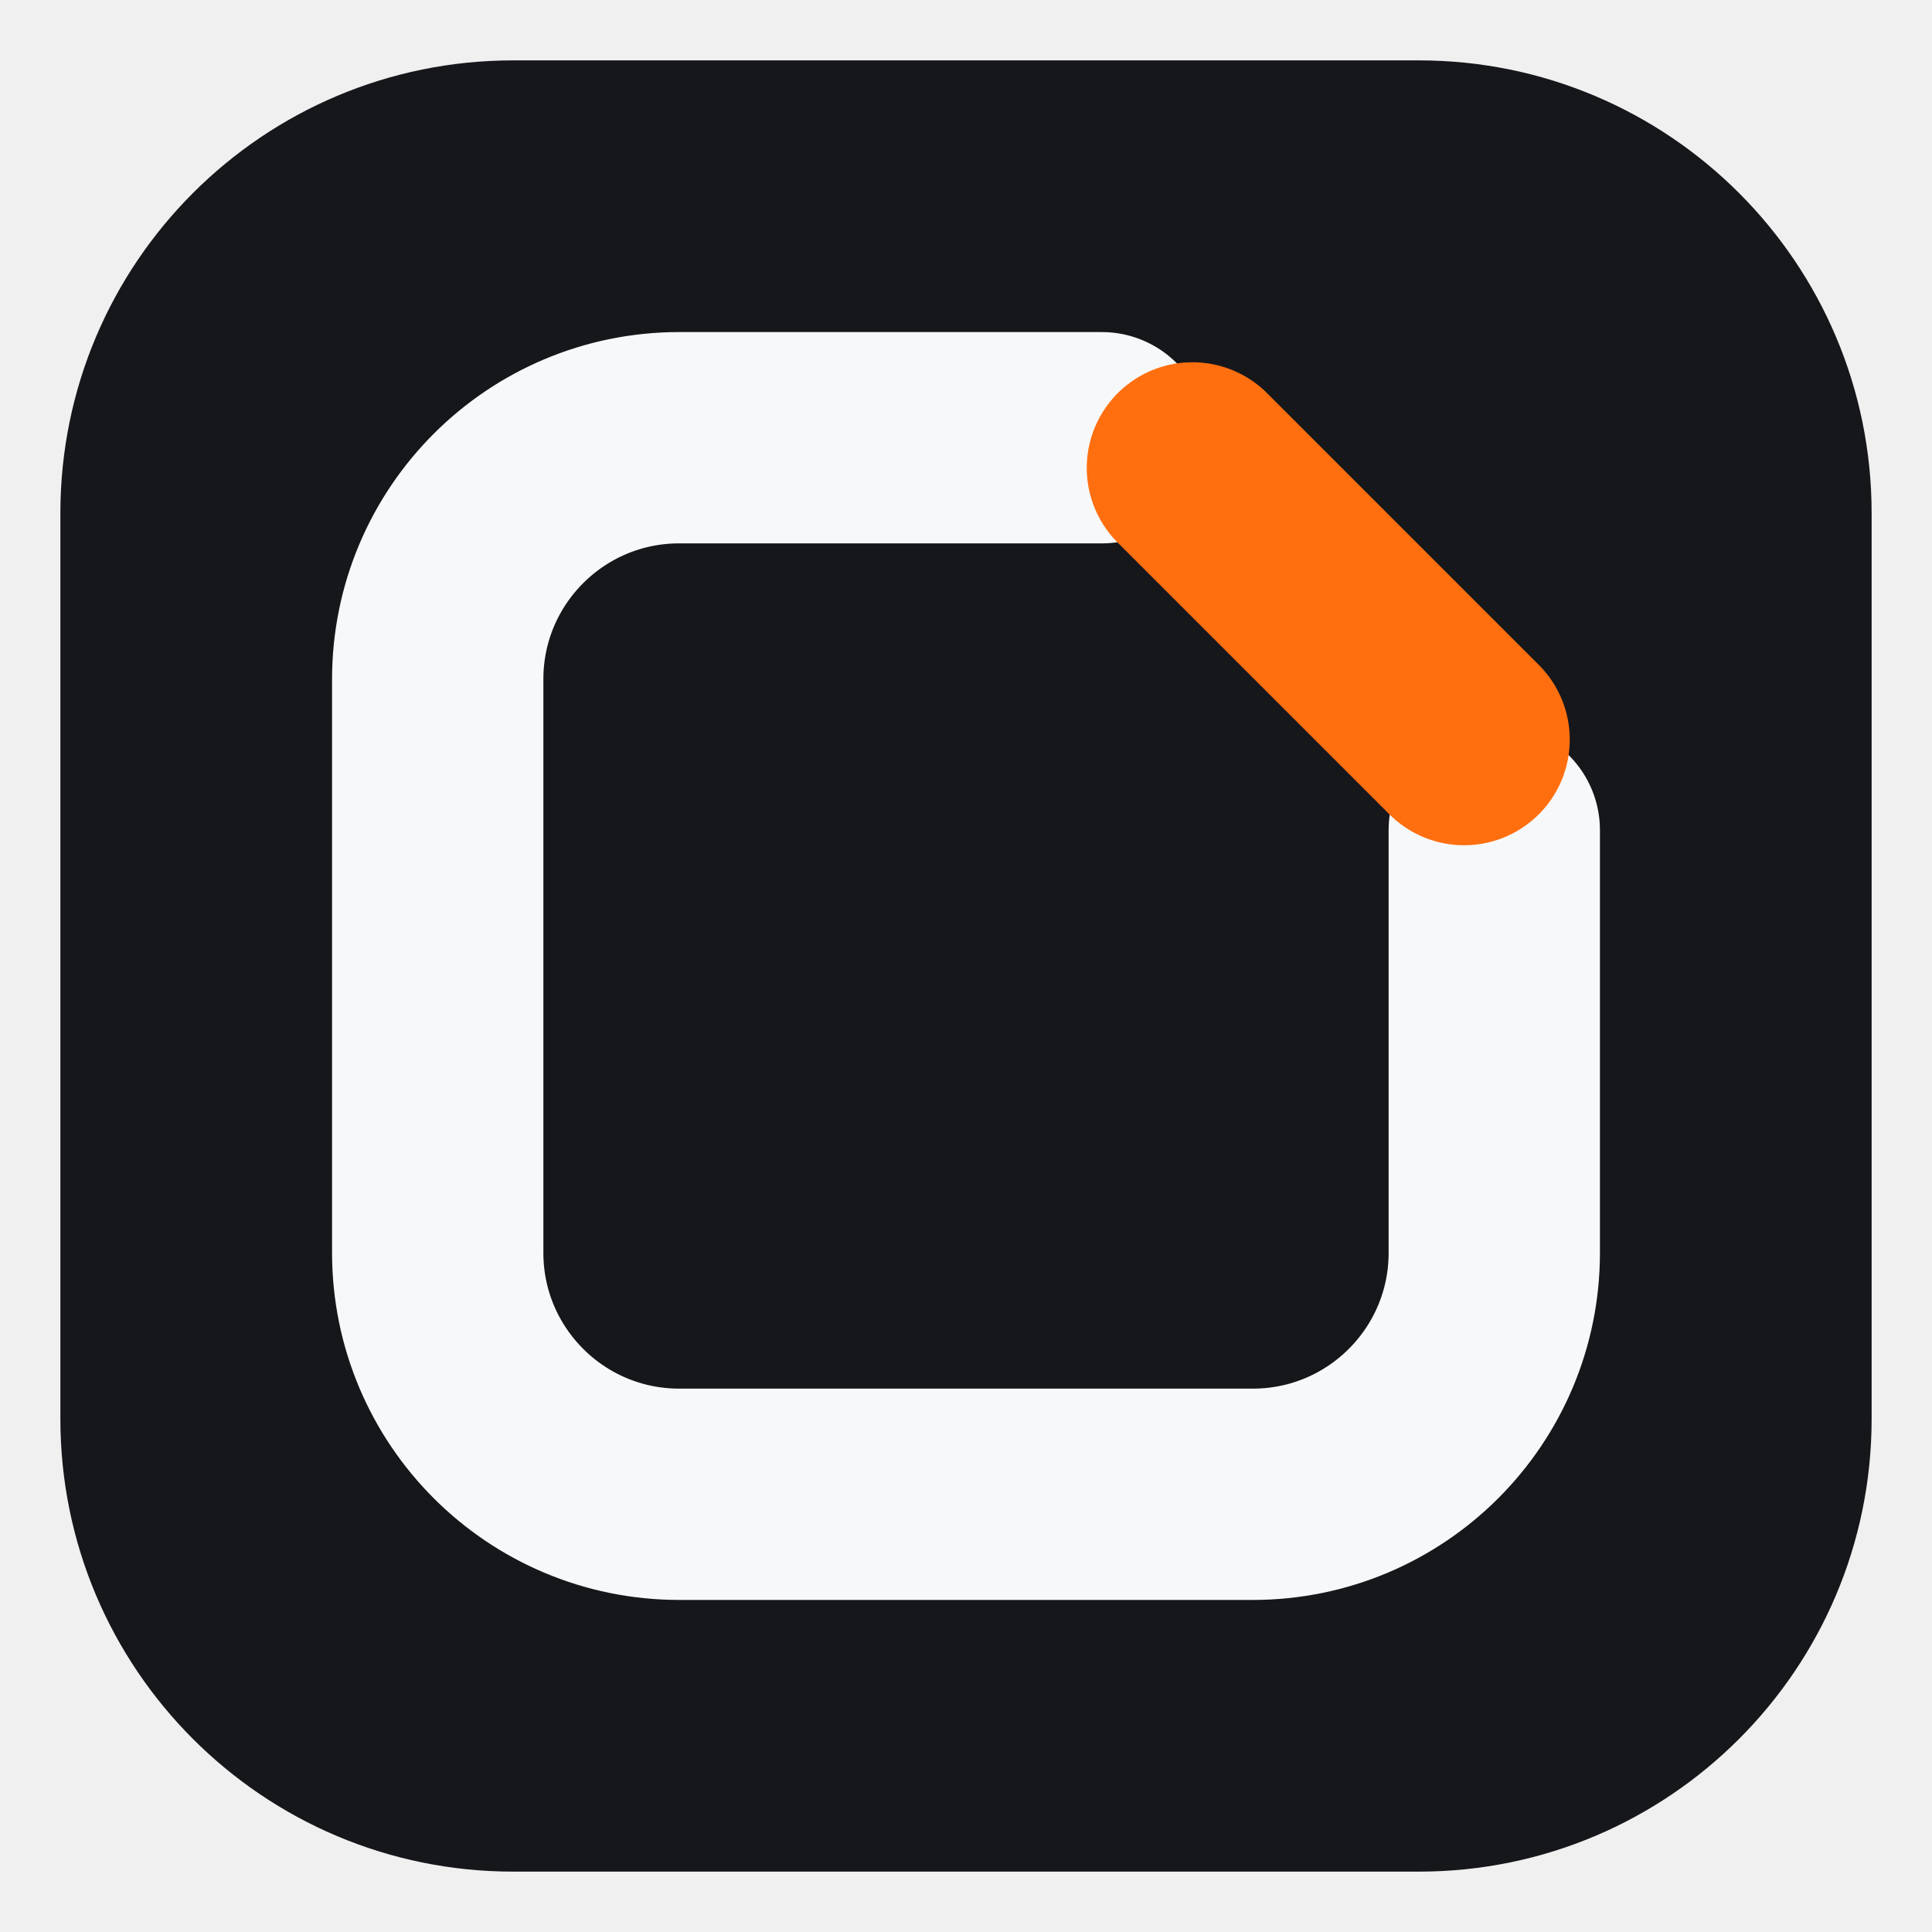
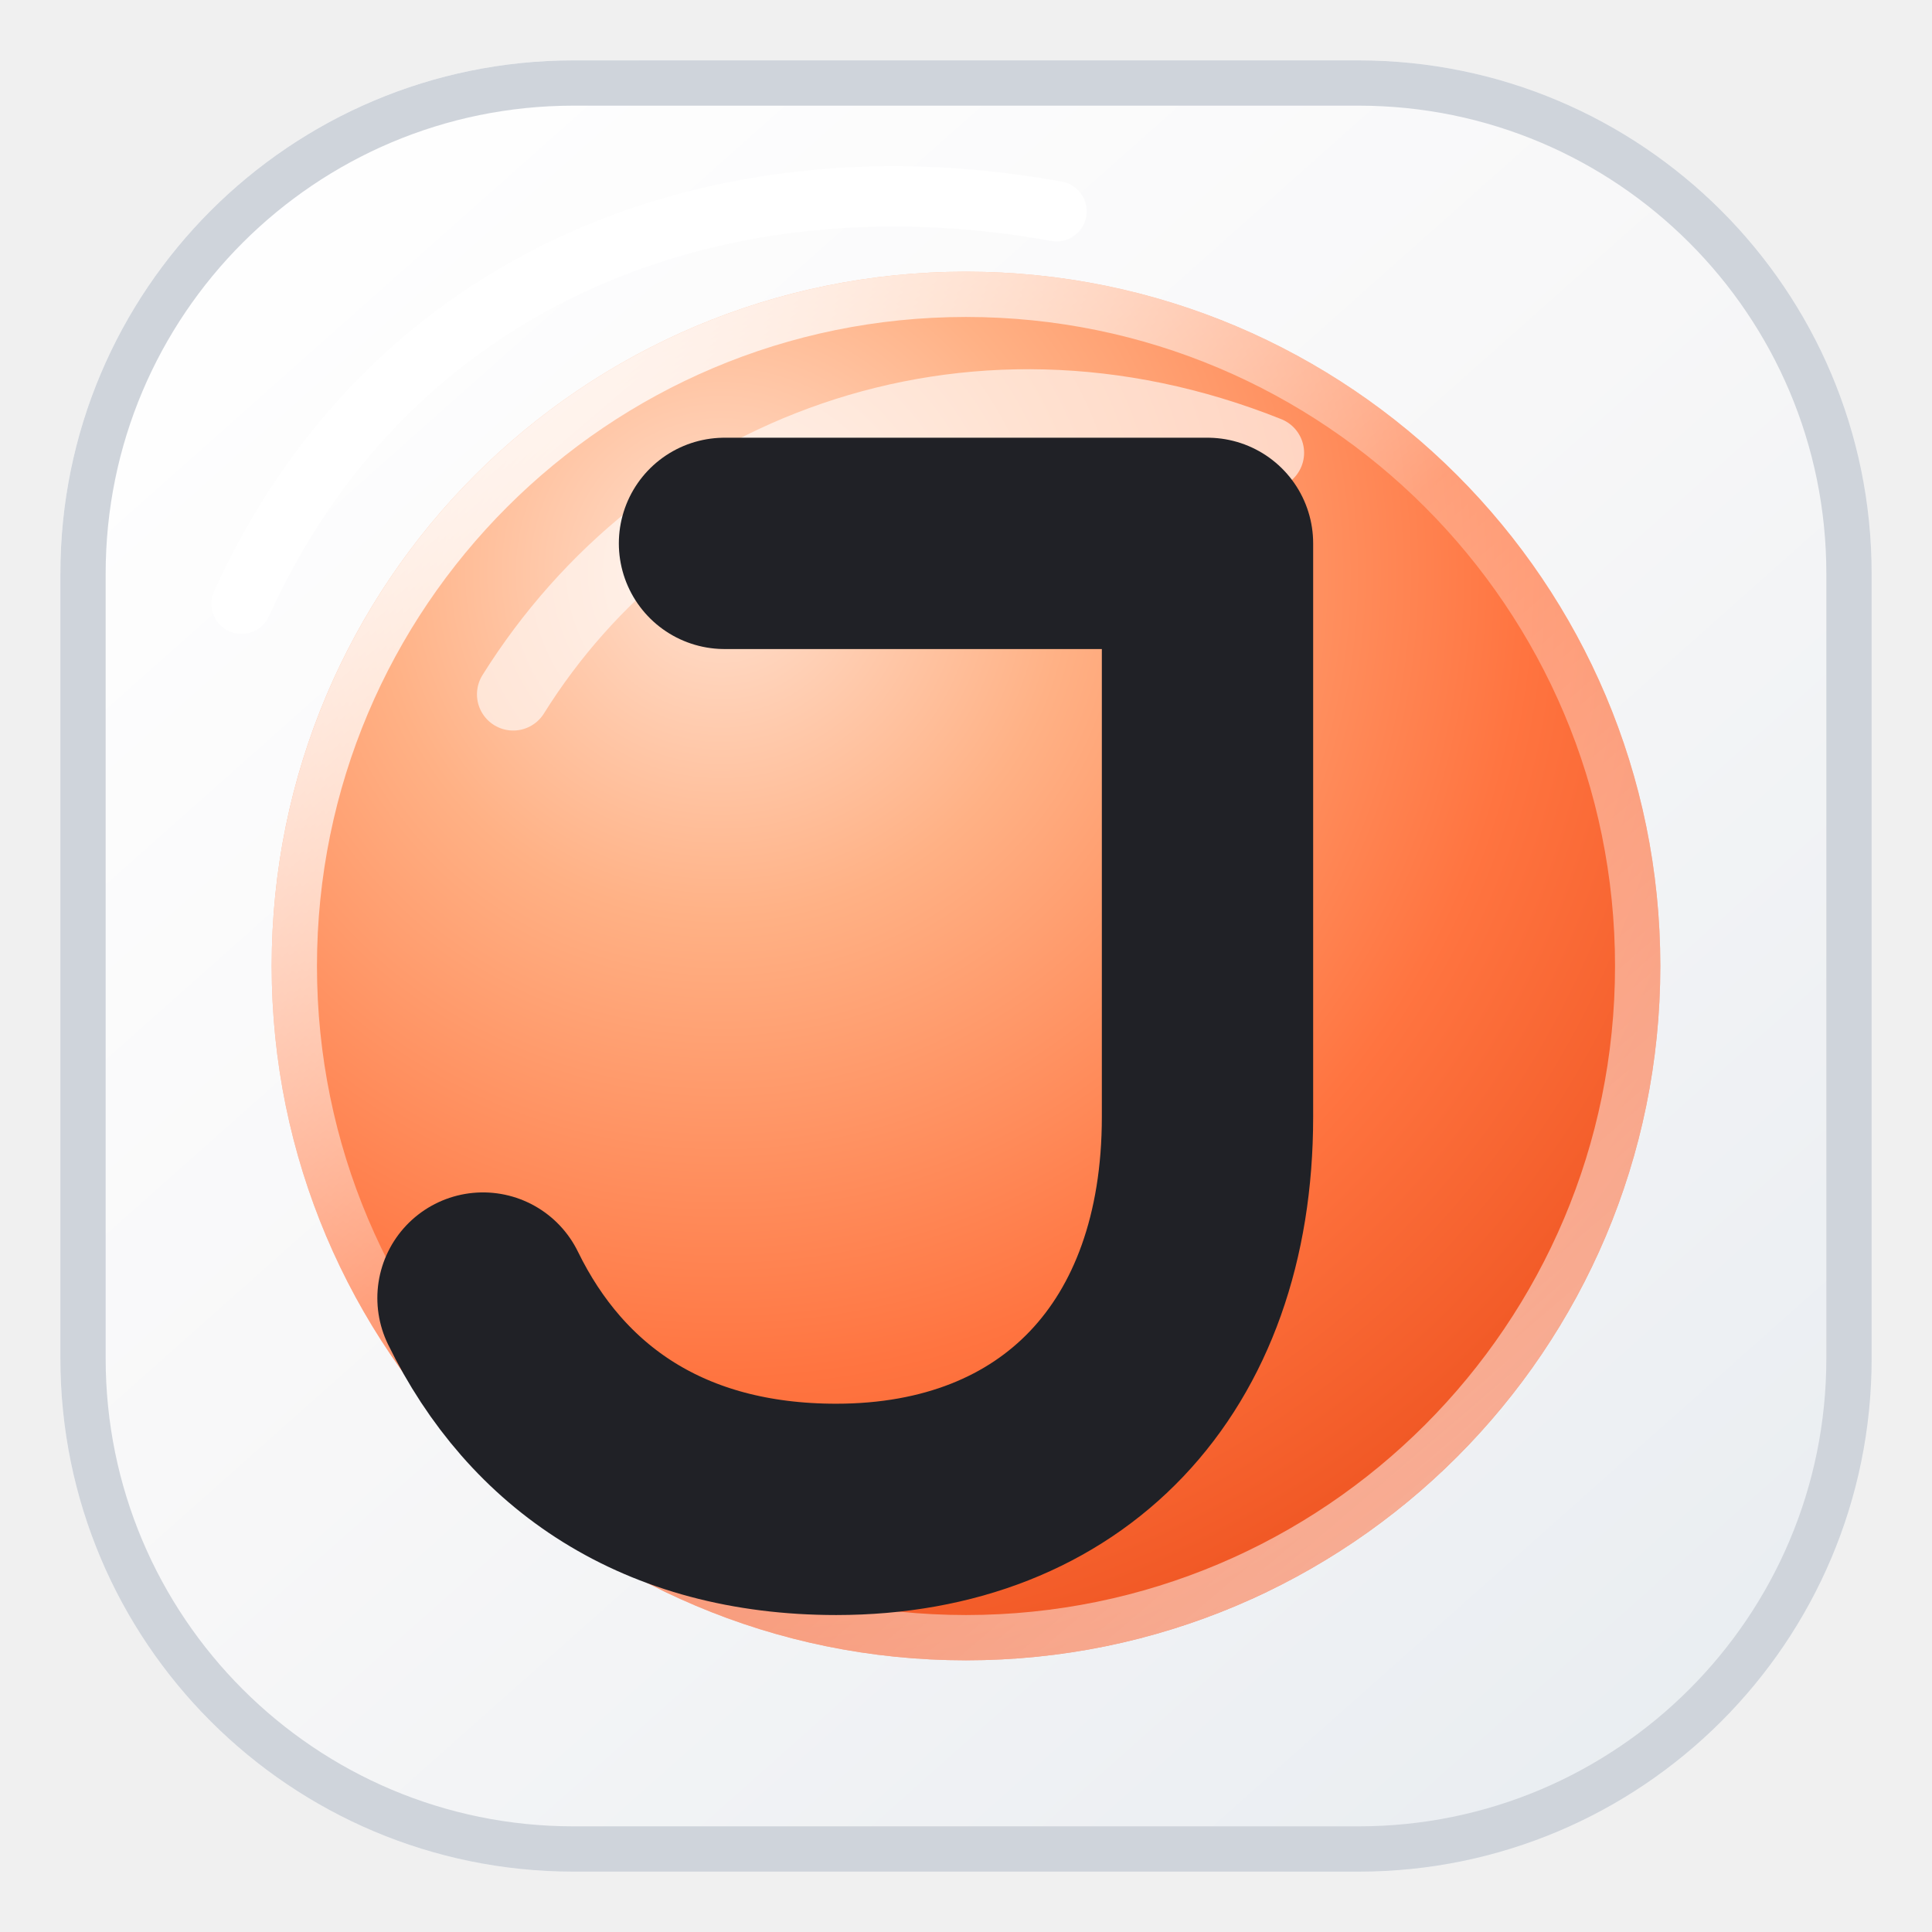
<svg xmlns="http://www.w3.org/2000/svg" viewBox="0 0 64 64">
-   <rect x="2" y="2" width="60" height="60" rx="15" fill="#16171b" />
-   <path d="M36.5 14.5h-14a8 8 0 0 0-8 8v19a8 8 0 0 0 8 8h19a8 8 0 0 0 8-8v-14" fill="none" stroke="#f7f8f9" stroke-width="7" stroke-linecap="round" stroke-linejoin="round" />
-   <path d="m39.5 15.5 9 9" fill="none" stroke="#ff6f0f" stroke-width="7" stroke-linecap="round" />
+   <defs>
+     <linearGradient id="shell" x1="8" y1="5" x2="56" y2="59" gradientUnits="userSpaceOnUse">
+       <stop stop-color="#ffffff" />
+       <stop offset="0.48" stop-color="#f7f7f8" />
+       <stop offset="1" stop-color="#e9edf1" />
+     </linearGradient>
+     <radialGradient id="lens" cx="0" cy="0" r="1" gradientTransform="translate(24 19) rotate(49) scale(38)" gradientUnits="userSpaceOnUse">
+       <stop stop-color="#ffe1d0" />
+       <stop offset="0.3" stop-color="#ffb185" />
+       <stop offset="0.7" stop-color="#ff7440" />
+       <stop offset="1" stop-color="#ef5522" />
+     </radialGradient>
+     <linearGradient id="rim" x1="14" y1="12" x2="49" y2="53" gradientUnits="userSpaceOnUse">
+       <stop stop-color="#ffffff" stop-opacity="0.92" />
+       <stop offset="0.46" stop-color="#ffffff" stop-opacity="0.26" />
+       <stop offset="1" stop-color="#ffffff" stop-opacity="0.55" />
+     </linearGradient>
+   </defs>
+   <rect x="2" y="2" width="60" height="60" rx="17" fill="url(#shell)" />
+   <rect x="2.75" y="2.75" width="58.5" height="58.5" rx="16.25" fill="none" stroke="#cfd4db" stroke-width="1.5" />
+   <path d="M8 20C13 9 24 5 35 7" fill="none" stroke="#ffffff" stroke-opacity="0.9" stroke-width="2" stroke-linecap="round" />
+   <circle cx="32" cy="32" r="23" fill="url(#lens)" />
+   <circle cx="32" cy="32" r="22.25" fill="none" stroke="url(#rim)" stroke-width="1.5" />
+   <path d="M17 23c5-8 15-12 25-8" fill="none" stroke="#ffffff" stroke-opacity="0.62" stroke-width="2.4" stroke-linecap="round" />
+   <path d="M24 18h16v19c0 8-4.8 13-12.3 13-5.7 0-9.6-2.7-11.7-7" fill="none" stroke="#202126" stroke-width="7" stroke-linecap="round" stroke-linejoin="round" />
</svg>
